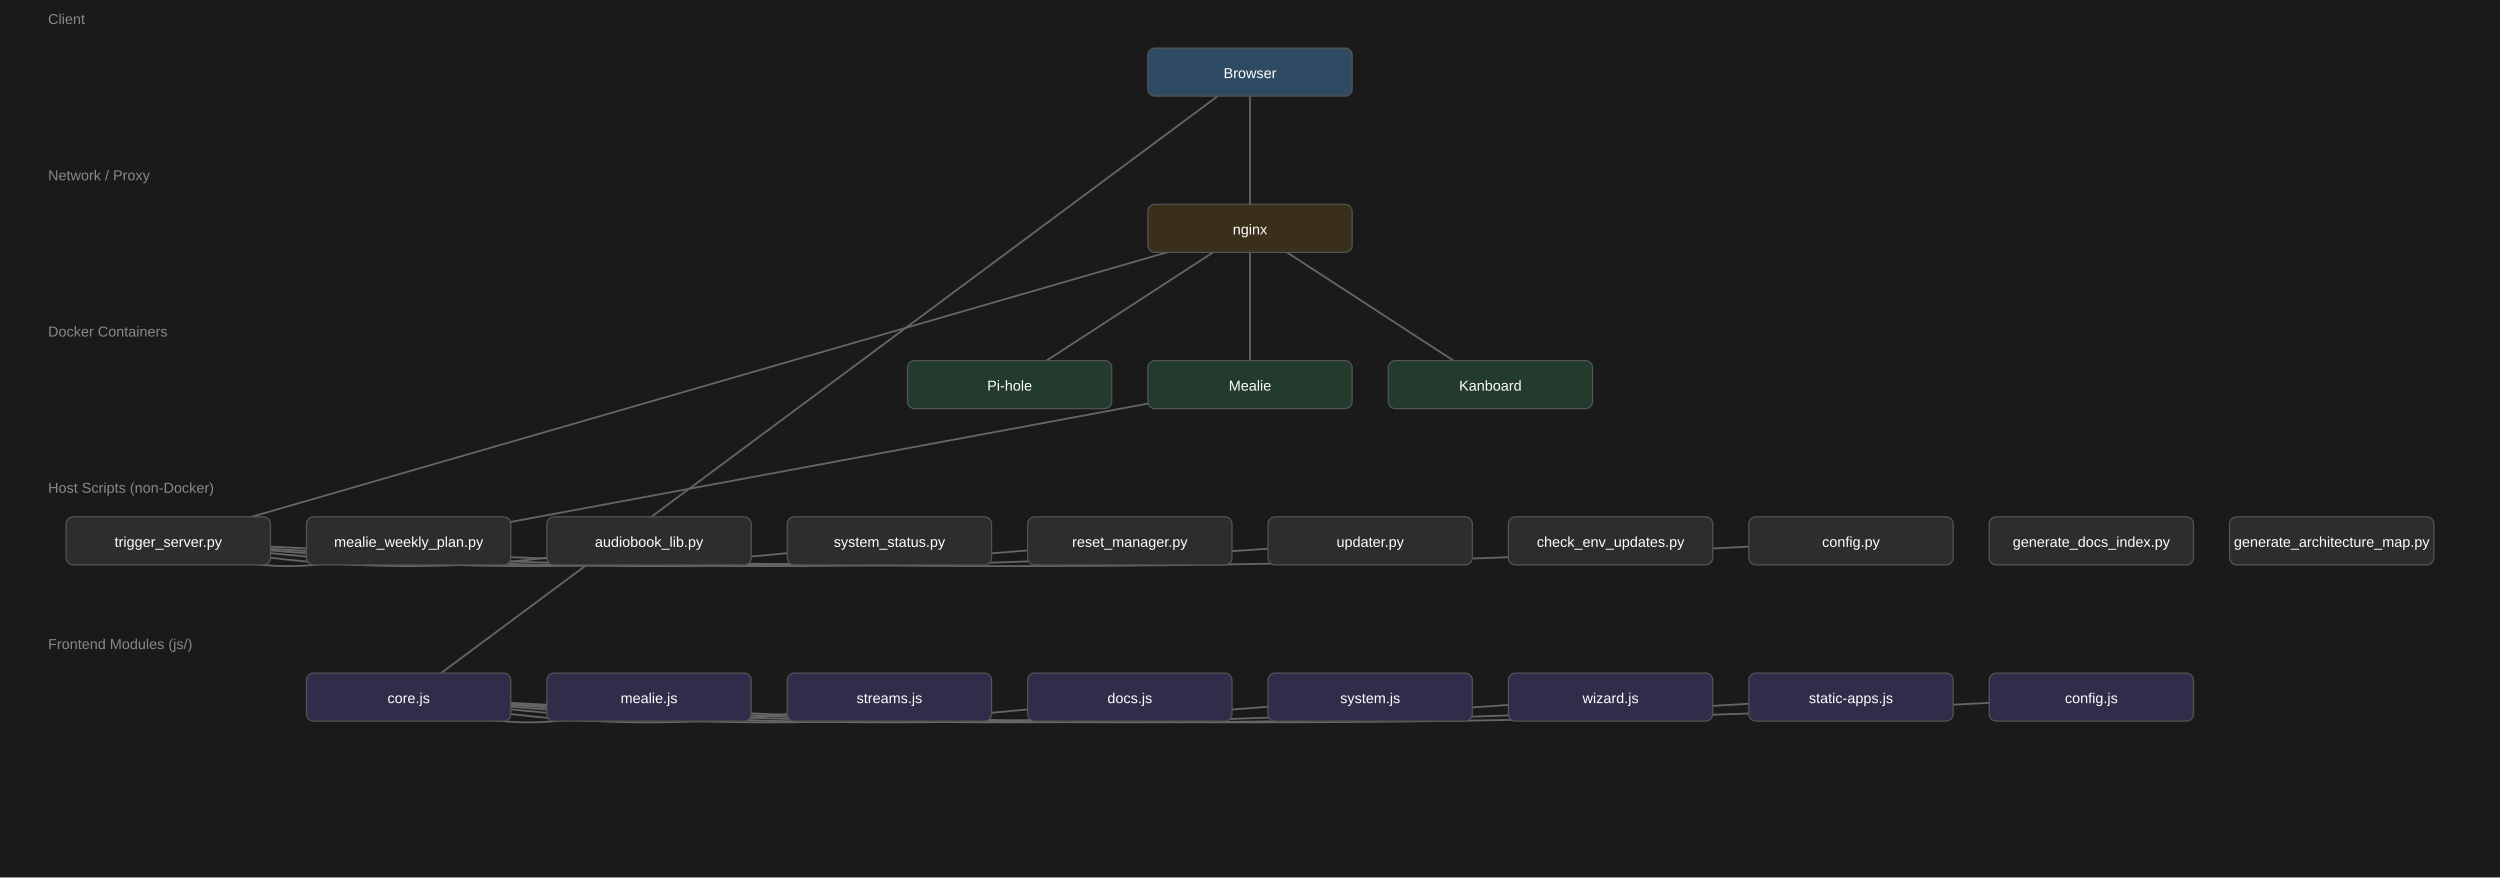
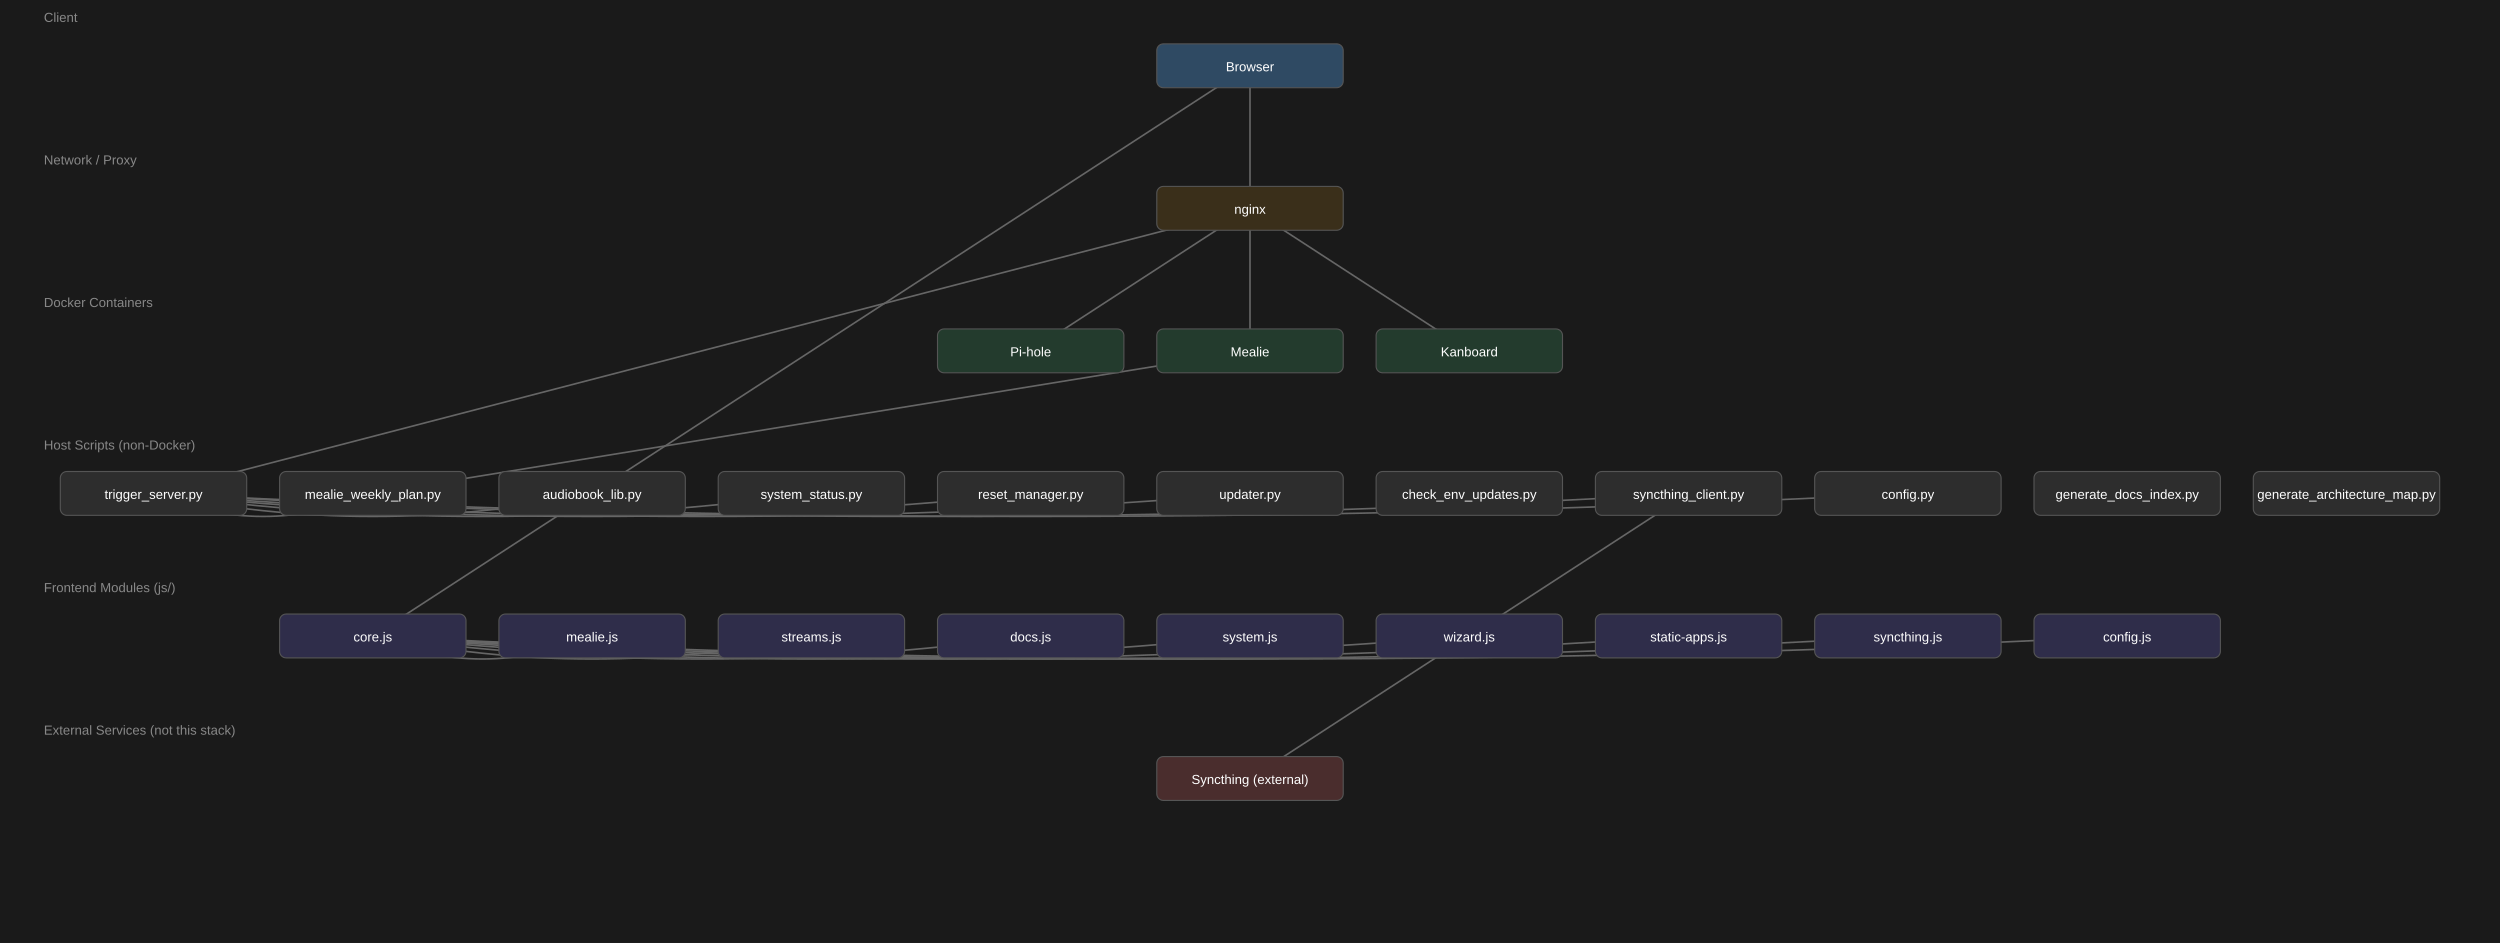
- <svg xmlns="http://www.w3.org/2000/svg" viewBox="0 0 2080 730" font-family="Arial, sans-serif">
+ <svg xmlns="http://www.w3.org/2000/svg" viewBox="0 0 2280 860" font-family="Arial, sans-serif">
  <rect width="100%" height="100%" fill="#1a1a1a" />
  <defs>
    <marker id="arrow" markerWidth="8" markerHeight="8" refX="7" refY="4" orient="auto">
      <path d="M0,0 L8,4 L0,8 Z" fill="#666" />
    </marker>
  </defs>
-   <line data-src="browser" data-dst="nginx" data-src-cx="1040.0" data-src-cy="60.0" data-dst-cx="1040.0" data-dst-cy="190.0" x1="1040.0" y1="60.0" x2="1040.0" y2="190.0" stroke="#666" stroke-width="1.5" marker-end="url(#arrow)" />
-   <line data-src="nginx" data-dst="pihole" data-src-cx="1040.0" data-src-cy="190.0" data-dst-cx="840.0" data-dst-cy="320.0" x1="1040.0" y1="190.0" x2="840.0" y2="320.0" stroke="#666" stroke-width="1.5" marker-end="url(#arrow)" />
-   <line data-src="nginx" data-dst="mealie" data-src-cx="1040.0" data-src-cy="190.0" data-dst-cx="1040.0" data-dst-cy="320.0" x1="1040.0" y1="190.0" x2="1040.0" y2="320.0" stroke="#666" stroke-width="1.5" marker-end="url(#arrow)" />
-   <line data-src="nginx" data-dst="kanboard" data-src-cx="1040.0" data-src-cy="190.0" data-dst-cx="1240.0" data-dst-cy="320.0" x1="1040.0" y1="190.0" x2="1240.0" y2="320.0" stroke="#666" stroke-width="1.5" marker-end="url(#arrow)" />
-   <line data-src="nginx" data-dst="trigger" data-src-cx="1040.0" data-src-cy="190.0" data-dst-cx="140.0" data-dst-cy="450.0" x1="1040.0" y1="190.0" x2="140.0" y2="450.0" stroke="#666" stroke-width="1.5" marker-end="url(#arrow)" />
+   <line data-src="browser" data-dst="nginx" data-src-cx="1140.0" data-src-cy="60.0" data-dst-cx="1140.0" data-dst-cy="190.0" x1="1140.0" y1="60.0" x2="1140.0" y2="190.0" stroke="#666" stroke-width="1.5" marker-end="url(#arrow)" />
+   <line data-src="nginx" data-dst="pihole" data-src-cx="1140.0" data-src-cy="190.0" data-dst-cx="940.0" data-dst-cy="320.0" x1="1140.0" y1="190.0" x2="940.0" y2="320.0" stroke="#666" stroke-width="1.5" marker-end="url(#arrow)" />
+   <line data-src="nginx" data-dst="mealie" data-src-cx="1140.0" data-src-cy="190.0" data-dst-cx="1140.0" data-dst-cy="320.0" x1="1140.0" y1="190.0" x2="1140.0" y2="320.0" stroke="#666" stroke-width="1.5" marker-end="url(#arrow)" />
+   <line data-src="nginx" data-dst="kanboard" data-src-cx="1140.0" data-src-cy="190.0" data-dst-cx="1340.0" data-dst-cy="320.0" x1="1140.0" y1="190.0" x2="1340.0" y2="320.0" stroke="#666" stroke-width="1.5" marker-end="url(#arrow)" />
+   <line data-src="nginx" data-dst="trigger" data-src-cx="1140.0" data-src-cy="190.0" data-dst-cx="140.0" data-dst-cy="450.0" x1="1140.0" y1="190.0" x2="140.0" y2="450.0" stroke="#666" stroke-width="1.5" marker-end="url(#arrow)" />
  <path data-src="trigger" data-dst="mwp" data-src-cx="140.0" data-src-cy="450.0" data-dst-cx="340.0" data-dst-cy="450.0" d="M 140.0,450.0 Q 240.0,492.0 340.0,450.0" fill="none" stroke="#666" stroke-width="1.5" marker-end="url(#arrow)" />
  <path data-src="trigger" data-dst="alib" data-src-cx="140.0" data-src-cy="450.0" data-dst-cx="540.0" data-dst-cy="450.0" d="M 140.0,450.0 Q 340.0,492.0 540.0,450.0" fill="none" stroke="#666" stroke-width="1.5" marker-end="url(#arrow)" />
  <path data-src="trigger" data-dst="sysstat" data-src-cx="140.0" data-src-cy="450.0" data-dst-cx="740.0" data-dst-cy="450.0" d="M 140.0,450.0 Q 440.0,492.0 740.0,450.0" fill="none" stroke="#666" stroke-width="1.5" marker-end="url(#arrow)" />
  <path data-src="trigger" data-dst="resetmgr" data-src-cx="140.0" data-src-cy="450.0" data-dst-cx="940.0" data-dst-cy="450.0" d="M 140.0,450.0 Q 540.0,492.0 940.0,450.0" fill="none" stroke="#666" stroke-width="1.5" marker-end="url(#arrow)" />
  <path data-src="trigger" data-dst="updater" data-src-cx="140.0" data-src-cy="450.0" data-dst-cx="1140.0" data-dst-cy="450.0" d="M 140.0,450.0 Q 640.0,492.0 1140.0,450.0" fill="none" stroke="#666" stroke-width="1.5" marker-end="url(#arrow)" />
-   <line data-src="mwp" data-dst="mealie" data-src-cx="340.0" data-src-cy="450.0" data-dst-cx="1040.0" data-dst-cy="320.0" x1="340.0" y1="450.0" x2="1040.0" y2="320.0" stroke="#666" stroke-width="1.5" marker-end="url(#arrow)" />
+   <line data-src="mwp" data-dst="mealie" data-src-cx="340.0" data-src-cy="450.0" data-dst-cx="1140.0" data-dst-cy="320.0" x1="340.0" y1="450.0" x2="1140.0" y2="320.0" stroke="#666" stroke-width="1.5" marker-end="url(#arrow)" />
  <path data-src="mealie_js" data-dst="core_js" data-src-cx="540.0" data-src-cy="580.0" data-dst-cx="340.0" data-dst-cy="580.0" d="M 540.0,580.0 Q 440.0,622.0 340.0,580.0" fill="none" stroke="#666" stroke-width="1.5" marker-end="url(#arrow)" />
  <path data-src="streams_js" data-dst="core_js" data-src-cx="740.0" data-src-cy="580.0" data-dst-cx="340.0" data-dst-cy="580.0" d="M 740.0,580.0 Q 540.0,622.0 340.0,580.0" fill="none" stroke="#666" stroke-width="1.5" marker-end="url(#arrow)" />
  <path data-src="docs_js" data-dst="core_js" data-src-cx="940.0" data-src-cy="580.0" data-dst-cx="340.0" data-dst-cy="580.0" d="M 940.0,580.0 Q 640.0,622.0 340.0,580.0" fill="none" stroke="#666" stroke-width="1.5" marker-end="url(#arrow)" />
  <path data-src="system_js" data-dst="core_js" data-src-cx="1140.0" data-src-cy="580.0" data-dst-cx="340.0" data-dst-cy="580.0" d="M 1140.0,580.0 Q 740.0,622.0 340.0,580.0" fill="none" stroke="#666" stroke-width="1.5" marker-end="url(#arrow)" />
  <path data-src="wizard_js" data-dst="core_js" data-src-cx="1340.0" data-src-cy="580.0" data-dst-cx="340.0" data-dst-cy="580.0" d="M 1340.0,580.0 Q 840.0,622.0 340.0,580.0" fill="none" stroke="#666" stroke-width="1.5" marker-end="url(#arrow)" />
  <path data-src="static_js" data-dst="core_js" data-src-cx="1540.0" data-src-cy="580.0" data-dst-cx="340.0" data-dst-cy="580.0" d="M 1540.0,580.0 Q 940.0,622.0 340.0,580.0" fill="none" stroke="#666" stroke-width="1.5" marker-end="url(#arrow)" />
-   <line data-src="browser" data-dst="core_js" data-src-cx="1040.0" data-src-cy="60.0" data-dst-cx="340.0" data-dst-cy="580.0" x1="1040.0" y1="60.0" x2="340.0" y2="580.0" stroke="#666" stroke-width="1.5" marker-end="url(#arrow)" />
-   <path data-src="trigger" data-dst="config_py" data-src-cx="140.0" data-src-cy="450.0" data-dst-cx="1540.0" data-dst-cy="450.0" d="M 140.0,450.0 Q 840.0,492.0 1540.0,450.0" fill="none" stroke="#666" stroke-width="1.5" marker-end="url(#arrow)" />
-   <path data-src="config_js" data-dst="core_js" data-src-cx="1740.0" data-src-cy="580.0" data-dst-cx="340.0" data-dst-cy="580.0" d="M 1740.0,580.0 Q 1040.0,622.0 340.0,580.0" fill="none" stroke="#666" stroke-width="1.5" marker-end="url(#arrow)" />
+   <path data-src="syncthing_js" data-dst="core_js" data-src-cx="1740.0" data-src-cy="580.0" data-dst-cx="340.0" data-dst-cy="580.0" d="M 1740.0,580.0 Q 1040.0,622.0 340.0,580.0" fill="none" stroke="#666" stroke-width="1.5" marker-end="url(#arrow)" />
+   <line data-src="browser" data-dst="core_js" data-src-cx="1140.0" data-src-cy="60.0" data-dst-cx="340.0" data-dst-cy="580.0" x1="1140.0" y1="60.0" x2="340.0" y2="580.0" stroke="#666" stroke-width="1.5" marker-end="url(#arrow)" />
+   <path data-src="trigger" data-dst="config_py" data-src-cx="140.0" data-src-cy="450.0" data-dst-cx="1740.0" data-dst-cy="450.0" d="M 140.0,450.0 Q 940.0,492.0 1740.0,450.0" fill="none" stroke="#666" stroke-width="1.5" marker-end="url(#arrow)" />
+   <path data-src="config_js" data-dst="core_js" data-src-cx="1940.0" data-src-cy="580.0" data-dst-cx="340.0" data-dst-cy="580.0" d="M 1940.0,580.0 Q 1140.0,622.0 340.0,580.0" fill="none" stroke="#666" stroke-width="1.5" marker-end="url(#arrow)" />
+   <path data-src="trigger" data-dst="stc" data-src-cx="140.0" data-src-cy="450.0" data-dst-cx="1540.0" data-dst-cy="450.0" d="M 140.0,450.0 Q 840.0,492.0 1540.0,450.0" fill="none" stroke="#666" stroke-width="1.5" marker-end="url(#arrow)" />
+   <line data-src="stc" data-dst="syncthing" data-src-cx="1540.0" data-src-cy="450.0" data-dst-cx="1140.0" data-dst-cy="710.0" x1="1540.0" y1="450.0" x2="1140.0" y2="710.0" stroke="#666" stroke-width="1.5" marker-end="url(#arrow)" />
  <text x="40" y="20" fill="#888" font-size="12">Client</text>
  <text x="40" y="150" fill="#888" font-size="12">Network / Proxy</text>
  <text x="40" y="280" fill="#888" font-size="12">Docker Containers</text>
  <text x="40" y="410" fill="#888" font-size="12">Host Scripts (non-Docker)</text>
  <text x="40" y="540" fill="#888" font-size="12">Frontend Modules (js/)</text>
-   <g class="node-group" data-node-id="browser" transform="translate(955.0, 40)" data-x-y="955.0,40">
+   <text x="40" y="670" fill="#888" font-size="12">External Services (not this stack)</text>
+   <g class="node-group" data-node-id="browser" transform="translate(1055.0, 40)" data-x-y="1055.0,40">
    <rect data-node-id="browser" x="0" y="0" width="170" height="40" rx="6" fill="#2f4a63" stroke="#555" />
    <text x="85.0" y="25.0" fill="white" font-size="12" text-anchor="middle" style="pointer-events:none;">Browser</text>
  </g>
-   <g class="node-group" data-node-id="nginx" transform="translate(955.0, 170)" data-x-y="955.0,170">
+   <g class="node-group" data-node-id="nginx" transform="translate(1055.0, 170)" data-x-y="1055.0,170">
    <rect data-node-id="nginx" x="0" y="0" width="170" height="40" rx="6" fill="#3a2f1a" stroke="#555" />
    <text x="85.0" y="25.0" fill="white" font-size="12" text-anchor="middle" style="pointer-events:none;">nginx</text>
  </g>
-   <g class="node-group" data-node-id="pihole" transform="translate(755.0, 300)" data-x-y="755.0,300">
+   <g class="node-group" data-node-id="pihole" transform="translate(855.0, 300)" data-x-y="855.0,300">
    <rect data-node-id="pihole" x="0" y="0" width="170" height="40" rx="6" fill="#233b2d" stroke="#555" />
    <text x="85.0" y="25.0" fill="white" font-size="12" text-anchor="middle" style="pointer-events:none;">Pi-hole</text>
  </g>
-   <g class="node-group" data-node-id="mealie" transform="translate(955.0, 300)" data-x-y="955.0,300">
+   <g class="node-group" data-node-id="mealie" transform="translate(1055.0, 300)" data-x-y="1055.0,300">
    <rect data-node-id="mealie" x="0" y="0" width="170" height="40" rx="6" fill="#233b2d" stroke="#555" />
    <text x="85.0" y="25.0" fill="white" font-size="12" text-anchor="middle" style="pointer-events:none;">Mealie</text>
  </g>
-   <g class="node-group" data-node-id="kanboard" transform="translate(1155.0, 300)" data-x-y="1155.0,300">
+   <g class="node-group" data-node-id="kanboard" transform="translate(1255.0, 300)" data-x-y="1255.0,300">
    <rect data-node-id="kanboard" x="0" y="0" width="170" height="40" rx="6" fill="#233b2d" stroke="#555" />
    <text x="85.0" y="25.0" fill="white" font-size="12" text-anchor="middle" style="pointer-events:none;">Kanboard</text>
  </g>
  <g class="node-group" data-node-id="trigger" transform="translate(55.0, 430)" data-x-y="55.0,430">
    <rect data-node-id="trigger" x="0" y="0" width="170" height="40" rx="6" fill="#2d2d2d" stroke="#555" />
    <text x="85.0" y="25.0" fill="white" font-size="12" text-anchor="middle" style="pointer-events:none;">trigger_server.py</text>
  </g>
  <g class="node-group" data-node-id="mwp" transform="translate(255.0, 430)" data-x-y="255.0,430">
    <rect data-node-id="mwp" x="0" y="0" width="170" height="40" rx="6" fill="#2d2d2d" stroke="#555" />
    <text x="85.0" y="25.0" fill="white" font-size="12" text-anchor="middle" style="pointer-events:none;">mealie_weekly_plan.py</text>
  </g>
  <g class="node-group" data-node-id="alib" transform="translate(455.0, 430)" data-x-y="455.0,430">
    <rect data-node-id="alib" x="0" y="0" width="170" height="40" rx="6" fill="#2d2d2d" stroke="#555" />
    <text x="85.0" y="25.0" fill="white" font-size="12" text-anchor="middle" style="pointer-events:none;">audiobook_lib.py</text>
  </g>
  <g class="node-group" data-node-id="sysstat" transform="translate(655.0, 430)" data-x-y="655.0,430">
    <rect data-node-id="sysstat" x="0" y="0" width="170" height="40" rx="6" fill="#2d2d2d" stroke="#555" />
    <text x="85.0" y="25.0" fill="white" font-size="12" text-anchor="middle" style="pointer-events:none;">system_status.py</text>
  </g>
  <g class="node-group" data-node-id="resetmgr" transform="translate(855.0, 430)" data-x-y="855.0,430">
    <rect data-node-id="resetmgr" x="0" y="0" width="170" height="40" rx="6" fill="#2d2d2d" stroke="#555" />
    <text x="85.0" y="25.0" fill="white" font-size="12" text-anchor="middle" style="pointer-events:none;">reset_manager.py</text>
  </g>
  <g class="node-group" data-node-id="updater" transform="translate(1055.0, 430)" data-x-y="1055.0,430">
    <rect data-node-id="updater" x="0" y="0" width="170" height="40" rx="6" fill="#2d2d2d" stroke="#555" />
    <text x="85.0" y="25.0" fill="white" font-size="12" text-anchor="middle" style="pointer-events:none;">updater.py</text>
  </g>
  <g class="node-group" data-node-id="envcheck" transform="translate(1255.0, 430)" data-x-y="1255.0,430">
    <rect data-node-id="envcheck" x="0" y="0" width="170" height="40" rx="6" fill="#2d2d2d" stroke="#555" />
    <text x="85.0" y="25.0" fill="white" font-size="12" text-anchor="middle" style="pointer-events:none;">check_env_updates.py</text>
  </g>
+   <g class="node-group" data-node-id="stc" transform="translate(1455.0, 430)" data-x-y="1455.0,430">
+     <rect data-node-id="stc" x="0" y="0" width="170" height="40" rx="6" fill="#2d2d2d" stroke="#555" />
+     <text x="85.0" y="25.0" fill="white" font-size="12" text-anchor="middle" style="pointer-events:none;">syncthing_client.py</text>
+   </g>
  <g class="node-group" data-node-id="core_js" transform="translate(255.0, 560)" data-x-y="255.0,560">
    <rect data-node-id="core_js" x="0" y="0" width="170" height="40" rx="6" fill="#2f2d4a" stroke="#555" />
    <text x="85.0" y="25.0" fill="white" font-size="12" text-anchor="middle" style="pointer-events:none;">core.js</text>
  </g>
  <g class="node-group" data-node-id="mealie_js" transform="translate(455.0, 560)" data-x-y="455.0,560">
    <rect data-node-id="mealie_js" x="0" y="0" width="170" height="40" rx="6" fill="#2f2d4a" stroke="#555" />
    <text x="85.0" y="25.0" fill="white" font-size="12" text-anchor="middle" style="pointer-events:none;">mealie.js</text>
  </g>
  <g class="node-group" data-node-id="streams_js" transform="translate(655.0, 560)" data-x-y="655.0,560">
    <rect data-node-id="streams_js" x="0" y="0" width="170" height="40" rx="6" fill="#2f2d4a" stroke="#555" />
    <text x="85.0" y="25.0" fill="white" font-size="12" text-anchor="middle" style="pointer-events:none;">streams.js</text>
  </g>
  <g class="node-group" data-node-id="docs_js" transform="translate(855.0, 560)" data-x-y="855.0,560">
    <rect data-node-id="docs_js" x="0" y="0" width="170" height="40" rx="6" fill="#2f2d4a" stroke="#555" />
    <text x="85.0" y="25.0" fill="white" font-size="12" text-anchor="middle" style="pointer-events:none;">docs.js</text>
  </g>
  <g class="node-group" data-node-id="system_js" transform="translate(1055.0, 560)" data-x-y="1055.0,560">
    <rect data-node-id="system_js" x="0" y="0" width="170" height="40" rx="6" fill="#2f2d4a" stroke="#555" />
    <text x="85.0" y="25.0" fill="white" font-size="12" text-anchor="middle" style="pointer-events:none;">system.js</text>
  </g>
  <g class="node-group" data-node-id="wizard_js" transform="translate(1255.0, 560)" data-x-y="1255.0,560">
    <rect data-node-id="wizard_js" x="0" y="0" width="170" height="40" rx="6" fill="#2f2d4a" stroke="#555" />
    <text x="85.0" y="25.0" fill="white" font-size="12" text-anchor="middle" style="pointer-events:none;">wizard.js</text>
  </g>
  <g class="node-group" data-node-id="static_js" transform="translate(1455.0, 560)" data-x-y="1455.0,560">
    <rect data-node-id="static_js" x="0" y="0" width="170" height="40" rx="6" fill="#2f2d4a" stroke="#555" />
    <text x="85.0" y="25.0" fill="white" font-size="12" text-anchor="middle" style="pointer-events:none;">static-apps.js</text>
  </g>
-   <g class="node-group" data-node-id="config_py" transform="translate(1455.0, 430)" data-x-y="1455.0,430">
+   <g class="node-group" data-node-id="syncthing_js" transform="translate(1655.0, 560)" data-x-y="1655.0,560">
+     <rect data-node-id="syncthing_js" x="0" y="0" width="170" height="40" rx="6" fill="#2f2d4a" stroke="#555" />
+     <text x="85.0" y="25.0" fill="white" font-size="12" text-anchor="middle" style="pointer-events:none;">syncthing.js</text>
+   </g>
+   <g class="node-group" data-node-id="config_py" transform="translate(1655.0, 430)" data-x-y="1655.0,430">
    <rect data-node-id="config_py" x="0" y="0" width="170" height="40" rx="6" fill="#2d2d2d" stroke="#555" />
    <text x="85.0" y="25.0" fill="white" font-size="12" text-anchor="middle" style="pointer-events:none;">config.py</text>
  </g>
-   <g class="node-group" data-node-id="config_js" transform="translate(1655.0, 560)" data-x-y="1655.0,560">
+   <g class="node-group" data-node-id="config_js" transform="translate(1855.0, 560)" data-x-y="1855.0,560">
    <rect data-node-id="config_js" x="0" y="0" width="170" height="40" rx="6" fill="#2f2d4a" stroke="#555" />
    <text x="85.0" y="25.0" fill="white" font-size="12" text-anchor="middle" style="pointer-events:none;">config.js</text>
  </g>
-   <g class="node-group" data-node-id="gendocs" transform="translate(1655.0, 430)" data-x-y="1655.0,430">
+   <g class="node-group" data-node-id="gendocs" transform="translate(1855.0, 430)" data-x-y="1855.0,430">
    <rect data-node-id="gendocs" x="0" y="0" width="170" height="40" rx="6" fill="#2d2d2d" stroke="#555" />
    <text x="85.0" y="25.0" fill="white" font-size="12" text-anchor="middle" style="pointer-events:none;">generate_docs_index.py</text>
  </g>
-   <g class="node-group" data-node-id="genmap" transform="translate(1855.0, 430)" data-x-y="1855.0,430">
+   <g class="node-group" data-node-id="genmap" transform="translate(2055.0, 430)" data-x-y="2055.0,430">
    <rect data-node-id="genmap" x="0" y="0" width="170" height="40" rx="6" fill="#2d2d2d" stroke="#555" />
    <text x="85.0" y="25.0" fill="white" font-size="12" text-anchor="middle" style="pointer-events:none;">generate_architecture_map.py</text>
  </g>
+   <g class="node-group" data-node-id="syncthing" transform="translate(1055.0, 690)" data-x-y="1055.0,690">
+     <rect data-node-id="syncthing" x="0" y="0" width="170" height="40" rx="6" fill="#4a2d2d" stroke="#555" />
+     <text x="85.0" y="25.0" fill="white" font-size="12" text-anchor="middle" style="pointer-events:none;">Syncthing (external)</text>
+   </g>
</svg>
